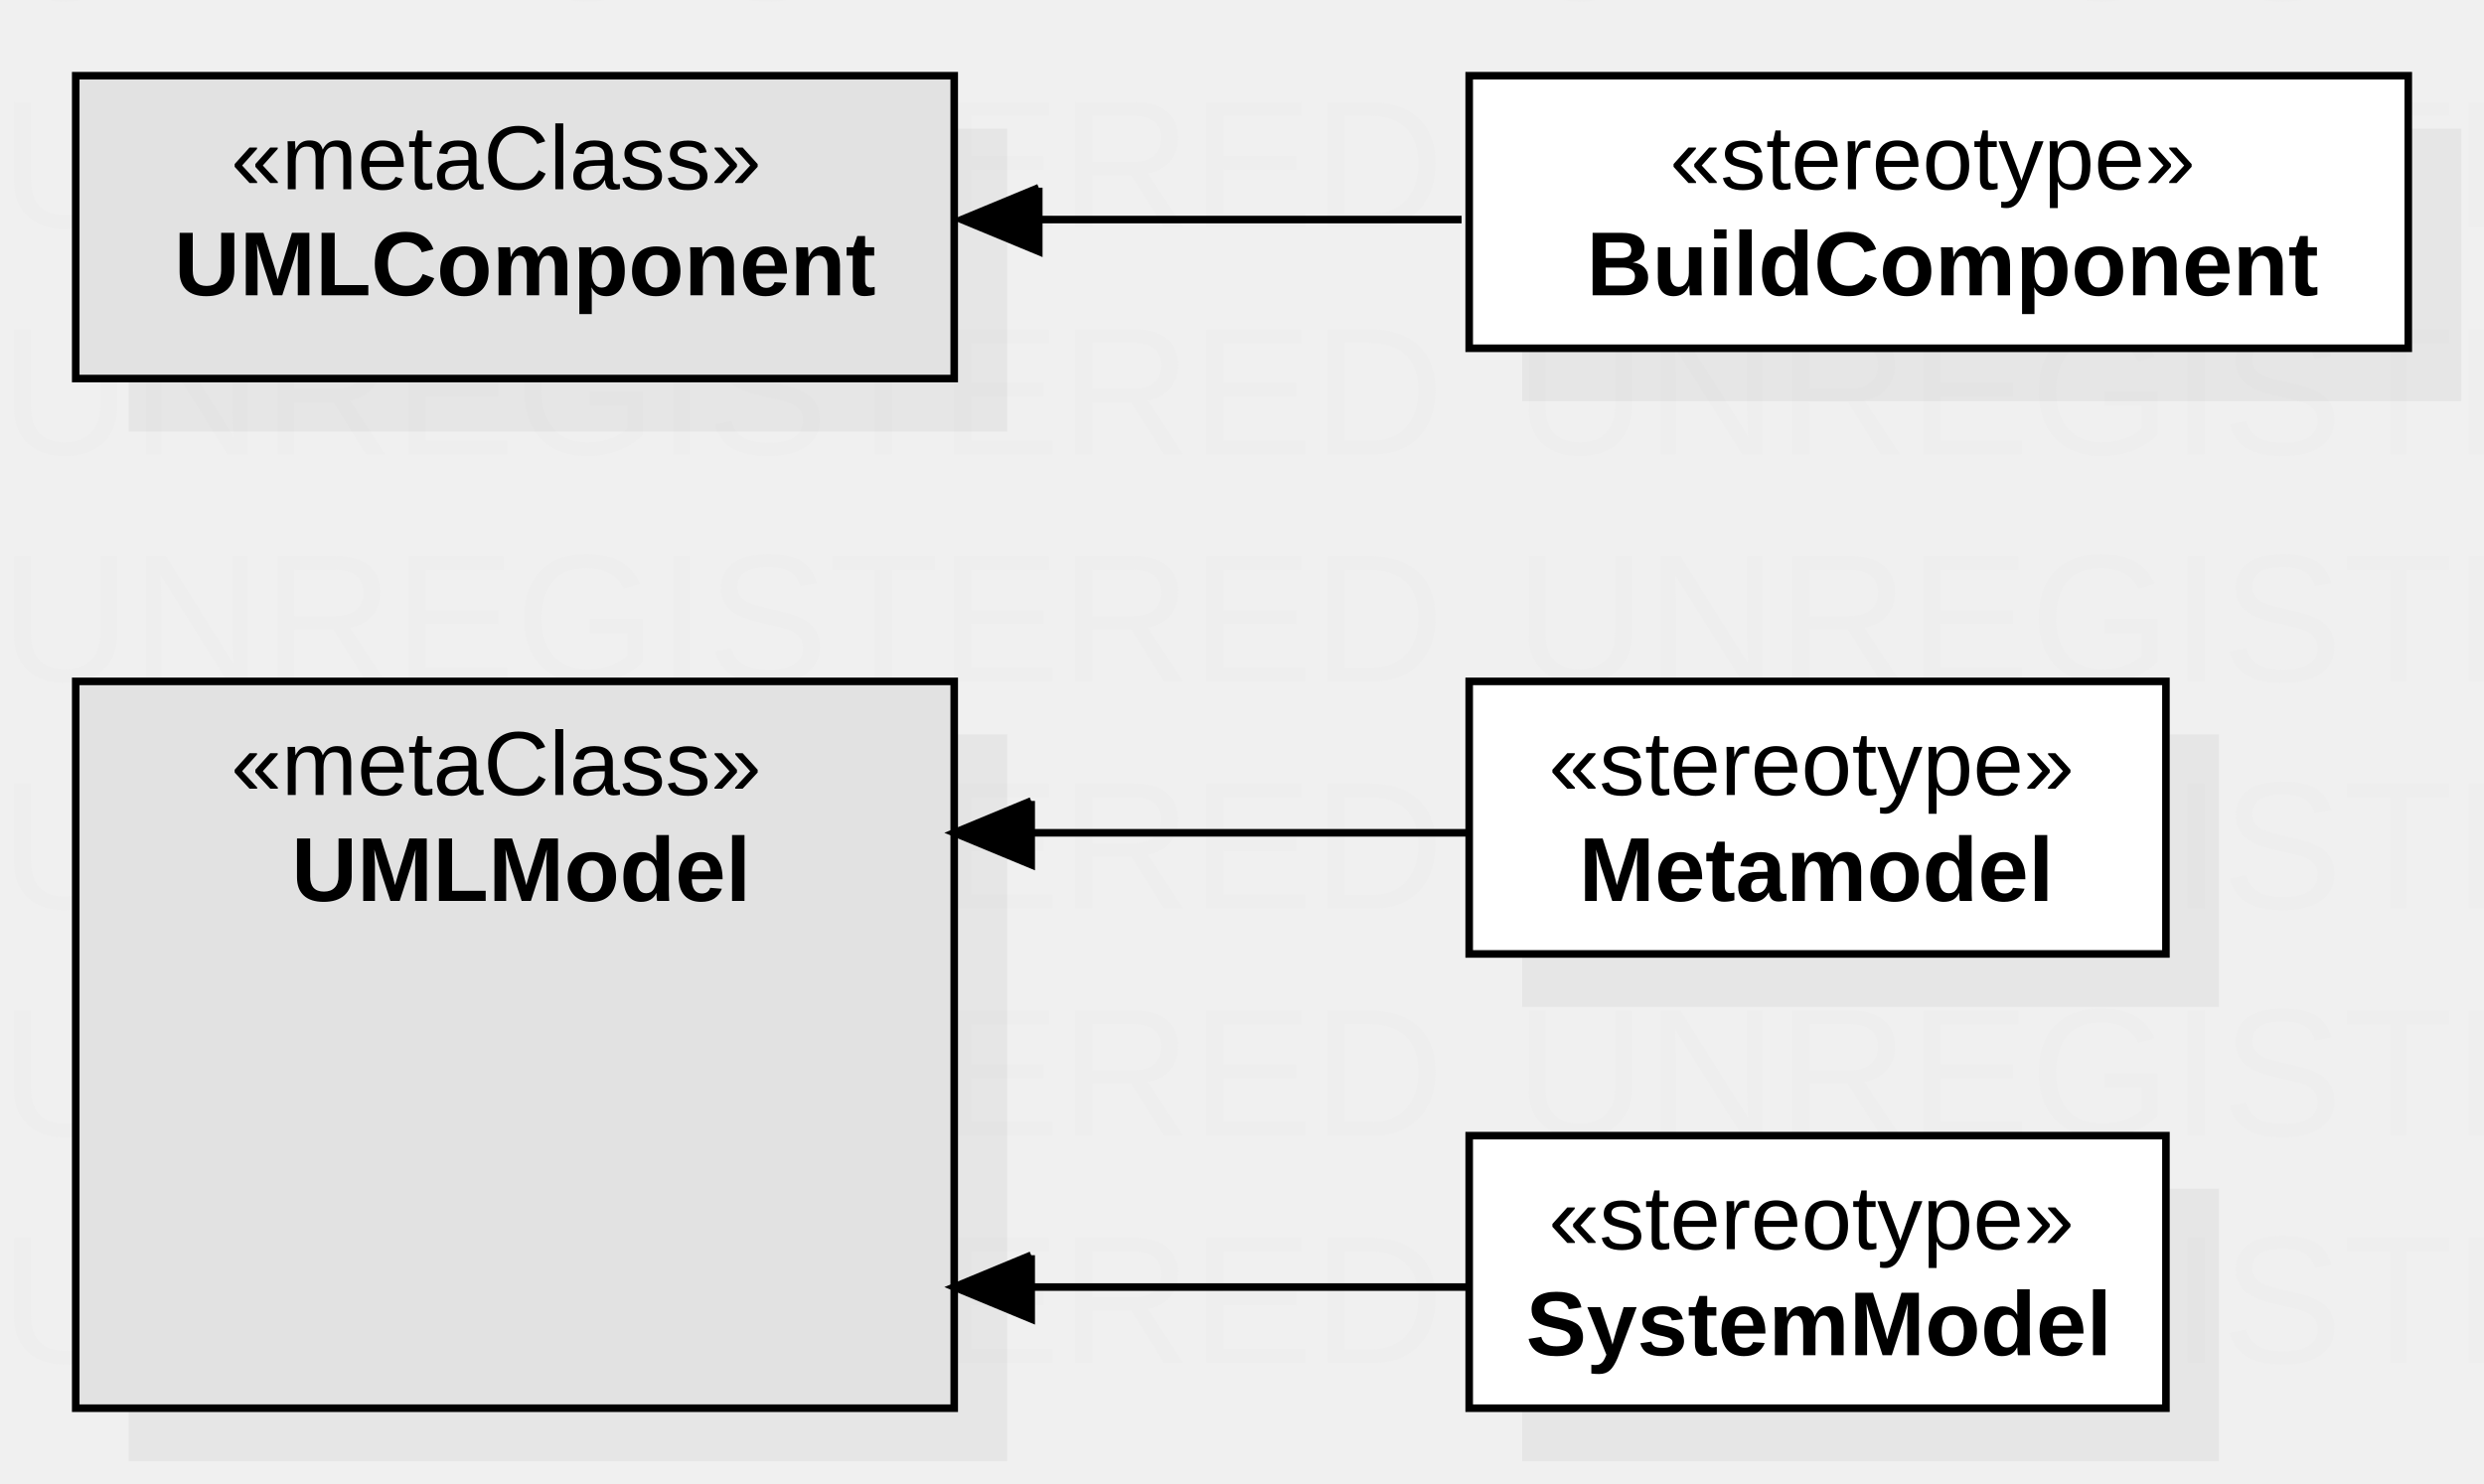
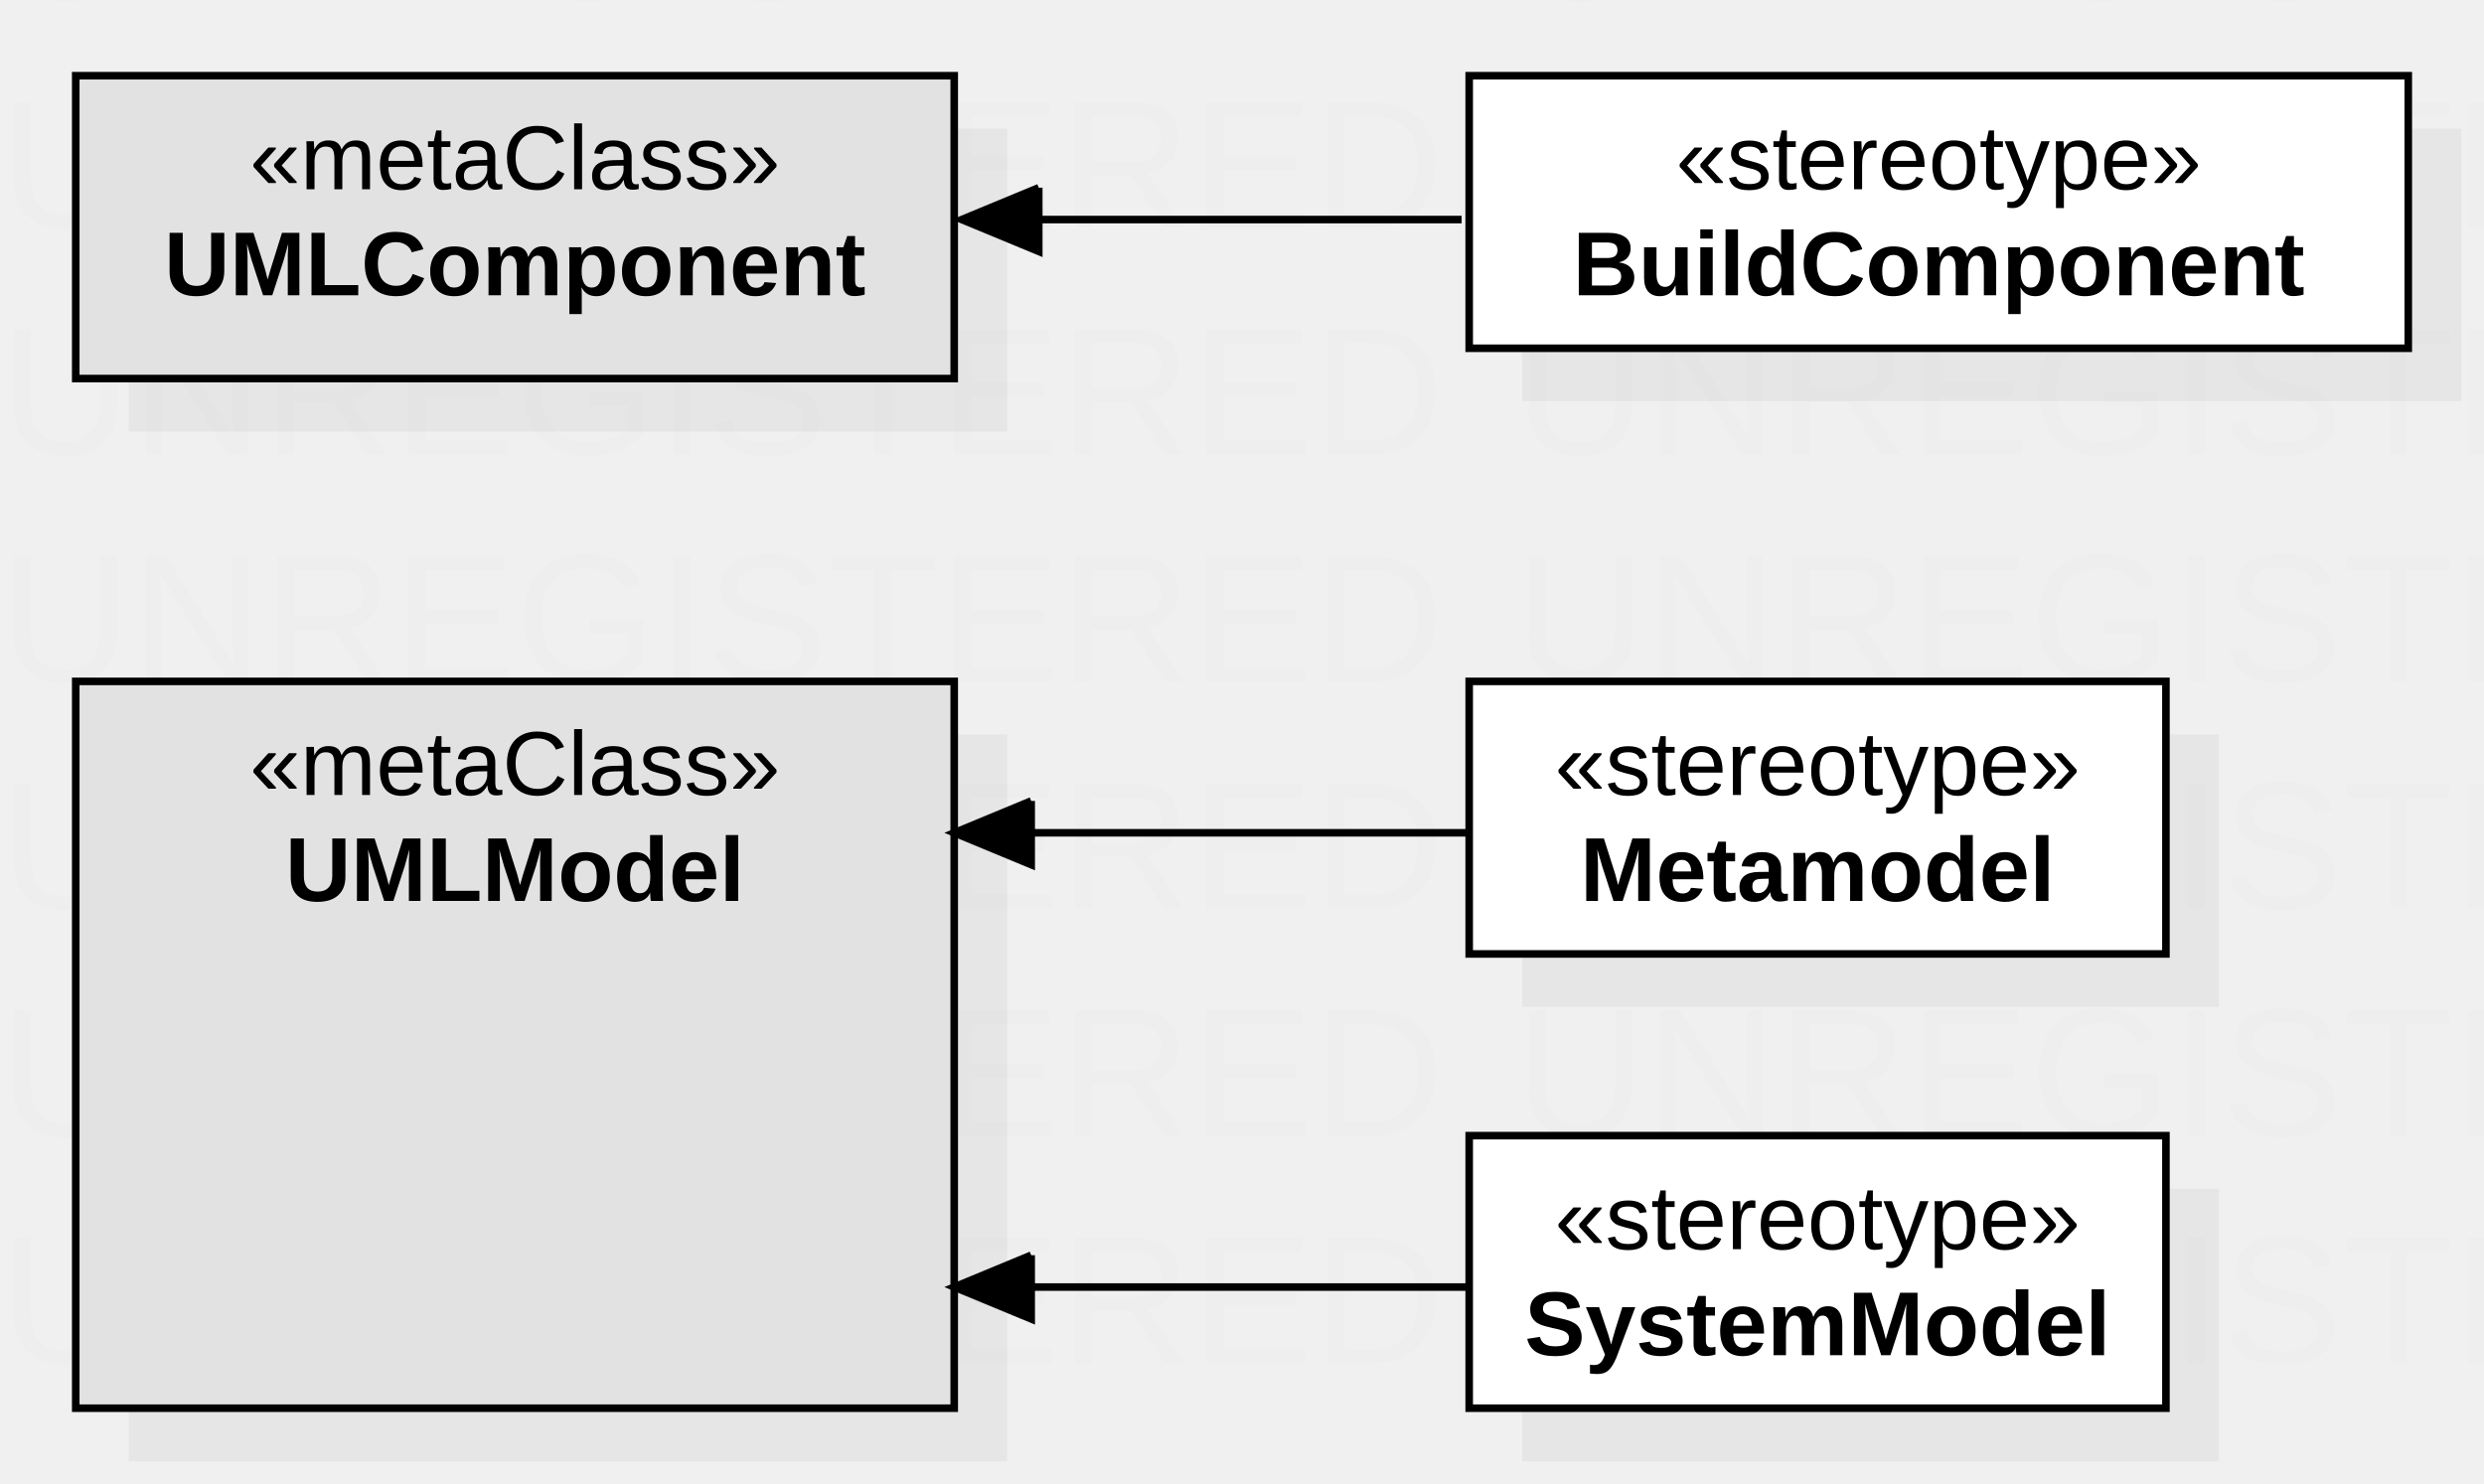
<svg xmlns="http://www.w3.org/2000/svg" version="1.1" width="328" height="196">
  <defs />
  <g>
    <text fill="#eeeeee" stroke="none" font-family="Arial" font-size="24px" font-style="normal" font-weight="normal" text-decoration="none" x="0" y="0">UNREGISTERED</text>
    <text fill="#eeeeee" stroke="none" font-family="Arial" font-size="24px" font-style="normal" font-weight="normal" text-decoration="none" x="0" y="30">UNREGISTERED</text>
    <text fill="#eeeeee" stroke="none" font-family="Arial" font-size="24px" font-style="normal" font-weight="normal" text-decoration="none" x="0" y="60">UNREGISTERED</text>
    <text fill="#eeeeee" stroke="none" font-family="Arial" font-size="24px" font-style="normal" font-weight="normal" text-decoration="none" x="0" y="90">UNREGISTERED</text>
    <text fill="#eeeeee" stroke="none" font-family="Arial" font-size="24px" font-style="normal" font-weight="normal" text-decoration="none" x="0" y="120">UNREGISTERED</text>
    <text fill="#eeeeee" stroke="none" font-family="Arial" font-size="24px" font-style="normal" font-weight="normal" text-decoration="none" x="0" y="150">UNREGISTERED</text>
    <text fill="#eeeeee" stroke="none" font-family="Arial" font-size="24px" font-style="normal" font-weight="normal" text-decoration="none" x="0" y="180">UNREGISTERED</text>
    <text fill="#eeeeee" stroke="none" font-family="Arial" font-size="24px" font-style="normal" font-weight="normal" text-decoration="none" x="200" y="0">UNREGISTERED</text>
    <text fill="#eeeeee" stroke="none" font-family="Arial" font-size="24px" font-style="normal" font-weight="normal" text-decoration="none" x="200" y="30">UNREGISTERED</text>
    <text fill="#eeeeee" stroke="none" font-family="Arial" font-size="24px" font-style="normal" font-weight="normal" text-decoration="none" x="200" y="60">UNREGISTERED</text>
    <text fill="#eeeeee" stroke="none" font-family="Arial" font-size="24px" font-style="normal" font-weight="normal" text-decoration="none" x="200" y="90">UNREGISTERED</text>
    <text fill="#eeeeee" stroke="none" font-family="Arial" font-size="24px" font-style="normal" font-weight="normal" text-decoration="none" x="200" y="120">UNREGISTERED</text>
    <text fill="#eeeeee" stroke="none" font-family="Arial" font-size="24px" font-style="normal" font-weight="normal" text-decoration="none" x="200" y="150">UNREGISTERED</text>
    <text fill="#eeeeee" stroke="none" font-family="Arial" font-size="24px" font-style="normal" font-weight="normal" text-decoration="none" x="200" y="180">UNREGISTERED</text>
    <g transform="translate(-30,-26) scale(1,1)">
      <rect fill="#C0C0C0" stroke="none" x="47" y="123" width="116" height="96" opacity="0.2" />
    </g>
    <g transform="translate(-30,-26) scale(1,1)">
      <rect fill="#e2e2e2" stroke="none" x="40" y="116" width="116" height="96" />
    </g>
    <g transform="translate(-30,-26) scale(1,1)">
      <path fill="none" stroke="#000000" d="M 40 116 L 156 116 L 156 212 L 40 212 L 40 116 Z Z" stroke-miterlimit="10" />
    </g>
    <g transform="translate(-30,-26) scale(1,1)">
      <g>
        <path fill="none" stroke="none" />
-         <text fill="#000000" stroke="none" font-family="Arial" font-size="12px" font-style="normal" font-weight="normal" text-decoration="none" x="60.5" y="131">«metaClass»</text>
+         <text fill="#000000" stroke="none" font-family="Arial" font-size="12px" font-style="normal" font-weight="normal" text-decoration="none" x="62.984" y="131">«metaClass»</text>
      </g>
    </g>
    <g transform="translate(-30,-26) scale(1,1)">
      <g>
        <path fill="none" stroke="none" />
-         <text fill="#000000" stroke="none" font-family="Arial" font-size="12px" font-style="normal" font-weight="bold" text-decoration="none" x="68.5" y="145">UMLModel</text>
+         <text fill="#000000" stroke="none" font-family="Arial" font-size="12px" font-style="normal" font-weight="bold" text-decoration="none" x="67.672" y="145">UMLModel</text>
      </g>
    </g>
    <g transform="translate(-30,-26) scale(1,1)">
      <rect fill="#C0C0C0" stroke="none" x="231" y="43" width="124" height="36" opacity="0.2" />
    </g>
    <g transform="translate(-30,-26) scale(1,1)">
      <rect fill="#ffffff" stroke="none" x="224" y="36" width="124" height="36" />
    </g>
    <g transform="translate(-30,-26) scale(1,1)">
      <path fill="none" stroke="#000000" d="M 224 36 L 348 36 L 348 72 L 224 72 L 224 36 Z Z" stroke-miterlimit="10" />
    </g>
    <g transform="translate(-30,-26) scale(1,1)">
      <g>
        <path fill="none" stroke="none" />
-         <text fill="#000000" stroke="none" font-family="Arial" font-size="12px" font-style="normal" font-weight="normal" text-decoration="none" x="250.5" y="51">«stereotype»</text>
+         <text fill="#000000" stroke="none" font-family="Arial" font-size="12px" font-style="normal" font-weight="normal" text-decoration="none" x="251.31" y="51">«stereotype»</text>
      </g>
    </g>
    <g transform="translate(-30,-26) scale(1,1)">
      <g>
        <path fill="none" stroke="none" />
-         <text fill="#000000" stroke="none" font-family="Arial" font-size="12px" font-style="normal" font-weight="bold" text-decoration="none" x="239.5" y="65">BuildComponent</text>
+         <text fill="#000000" stroke="none" font-family="Arial" font-size="12px" font-style="normal" font-weight="bold" text-decoration="none" x="237.675" y="65">BuildComponent</text>
      </g>
    </g>
    <g transform="translate(-30,-26) scale(1,1)">
      <rect fill="#C0C0C0" stroke="none" x="231" y="123" width="92" height="36" opacity="0.2" />
    </g>
    <g transform="translate(-30,-26) scale(1,1)">
      <rect fill="#ffffff" stroke="none" x="224" y="116" width="92" height="36" />
    </g>
    <g transform="translate(-30,-26) scale(1,1)">
      <path fill="none" stroke="#000000" d="M 224 116 L 316 116 L 316 152 L 224 152 L 224 116 Z Z" stroke-miterlimit="10" />
    </g>
    <g transform="translate(-30,-26) scale(1,1)">
      <g>
        <path fill="none" stroke="none" />
-         <text fill="#000000" stroke="none" font-family="Arial" font-size="12px" font-style="normal" font-weight="normal" text-decoration="none" x="234.5" y="131">«stereotype»</text>
+         <text fill="#000000" stroke="none" font-family="Arial" font-size="12px" font-style="normal" font-weight="normal" text-decoration="none" x="235.31" y="131">«stereotype»</text>
      </g>
    </g>
    <g transform="translate(-30,-26) scale(1,1)">
      <g>
        <path fill="none" stroke="none" />
-         <text fill="#000000" stroke="none" font-family="Arial" font-size="12px" font-style="normal" font-weight="bold" text-decoration="none" x="238.5" y="145">Metamodel</text>
+         <text fill="#000000" stroke="none" font-family="Arial" font-size="12px" font-style="normal" font-weight="bold" text-decoration="none" x="238.661" y="145">Metamodel</text>
      </g>
    </g>
    <g transform="translate(-30,-26) scale(1,1)">
      <rect fill="#C0C0C0" stroke="none" x="231" y="183" width="92" height="36" opacity="0.2" />
    </g>
    <g transform="translate(-30,-26) scale(1,1)">
      <rect fill="#ffffff" stroke="none" x="224" y="176" width="92" height="36" />
    </g>
    <g transform="translate(-30,-26) scale(1,1)">
      <path fill="none" stroke="#000000" d="M 224 176 L 316 176 L 316 212 L 224 212 L 224 176 Z Z" stroke-miterlimit="10" />
    </g>
    <g transform="translate(-30,-26) scale(1,1)">
      <g>
        <path fill="none" stroke="none" />
-         <text fill="#000000" stroke="none" font-family="Arial" font-size="12px" font-style="normal" font-weight="normal" text-decoration="none" x="234.5" y="191">«stereotype»</text>
+         <text fill="#000000" stroke="none" font-family="Arial" font-size="12px" font-style="normal" font-weight="normal" text-decoration="none" x="235.31" y="191">«stereotype»</text>
      </g>
    </g>
    <g transform="translate(-30,-26) scale(1,1)">
      <g>
        <path fill="none" stroke="none" />
-         <text fill="#000000" stroke="none" font-family="Arial" font-size="12px" font-style="normal" font-weight="bold" text-decoration="none" x="231.5" y="205">SystemModel</text>
+         <text fill="#000000" stroke="none" font-family="Arial" font-size="12px" font-style="normal" font-weight="bold" text-decoration="none" x="231.322" y="205">SystemModel</text>
      </g>
    </g>
    <g transform="translate(-30,-26) scale(1,1)">
      <path fill="none" stroke="#000000" d="M 224 136 L 156 136" stroke-miterlimit="10" />
    </g>
    <g transform="translate(-30,-26) scale(1,1)">
      <path fill="#000000" stroke="none" d="M 166.163 131.79 L 156 136 L 166.163 140.21" />
    </g>
    <g transform="translate(-30,-26) scale(1,1)">
      <path fill="none" stroke="#000000" d="M 166.163 131.79 L 156 136 L 166.163 140.21 L 166.163 131.79" stroke-miterlimit="10" />
    </g>
    <g transform="translate(-30,-26) scale(1,1)">
      <path fill="none" stroke="#000000" d="M 224 196 L 156 196" stroke-miterlimit="10" />
    </g>
    <g transform="translate(-30,-26) scale(1,1)">
      <path fill="#000000" stroke="none" d="M 166.163 191.79 L 156 196 L 166.163 200.21" />
    </g>
    <g transform="translate(-30,-26) scale(1,1)">
      <path fill="none" stroke="#000000" d="M 166.163 191.79 L 156 196 L 166.163 200.21 L 166.163 191.79" stroke-miterlimit="10" />
    </g>
    <g transform="translate(-30,-26) scale(1,1)">
      <rect fill="#C0C0C0" stroke="none" x="47" y="43" width="116" height="40" opacity="0.2" />
    </g>
    <g transform="translate(-30,-26) scale(1,1)">
      <rect fill="#e2e2e2" stroke="none" x="40" y="36" width="116" height="40" />
    </g>
    <g transform="translate(-30,-26) scale(1,1)">
      <path fill="none" stroke="#000000" d="M 40 36 L 156 36 L 156 76 L 40 76 L 40 36 Z Z" stroke-miterlimit="10" />
    </g>
    <g transform="translate(-30,-26) scale(1,1)">
      <g>
        <path fill="none" stroke="none" />
-         <text fill="#000000" stroke="none" font-family="Arial" font-size="12px" font-style="normal" font-weight="normal" text-decoration="none" x="60.5" y="51">«metaClass»</text>
+         <text fill="#000000" stroke="none" font-family="Arial" font-size="12px" font-style="normal" font-weight="normal" text-decoration="none" x="62.984" y="51">«metaClass»</text>
      </g>
    </g>
    <g transform="translate(-30,-26) scale(1,1)">
      <g>
        <path fill="none" stroke="none" />
-         <text fill="#000000" stroke="none" font-family="Arial" font-size="12px" font-style="normal" font-weight="bold" text-decoration="none" x="53" y="65">UMLComponent</text>
+         <text fill="#000000" stroke="none" font-family="Arial" font-size="12px" font-style="normal" font-weight="bold" text-decoration="none" x="51.676" y="65">UMLComponent</text>
      </g>
    </g>
    <g transform="translate(-30,-26) scale(1,1)">
      <path fill="none" stroke="#000000" d="M 223 55 L 157 55" stroke-miterlimit="10" />
    </g>
    <g transform="translate(-30,-26) scale(1,1)">
      <path fill="#000000" stroke="none" d="M 167.163 50.79 L 157 55 L 167.163 59.21" />
    </g>
    <g transform="translate(-30,-26) scale(1,1)">
      <path fill="none" stroke="#000000" d="M 167.163 50.79 L 157 55 L 167.163 59.21 L 167.163 50.79" stroke-miterlimit="10" />
    </g>
  </g>
</svg>
